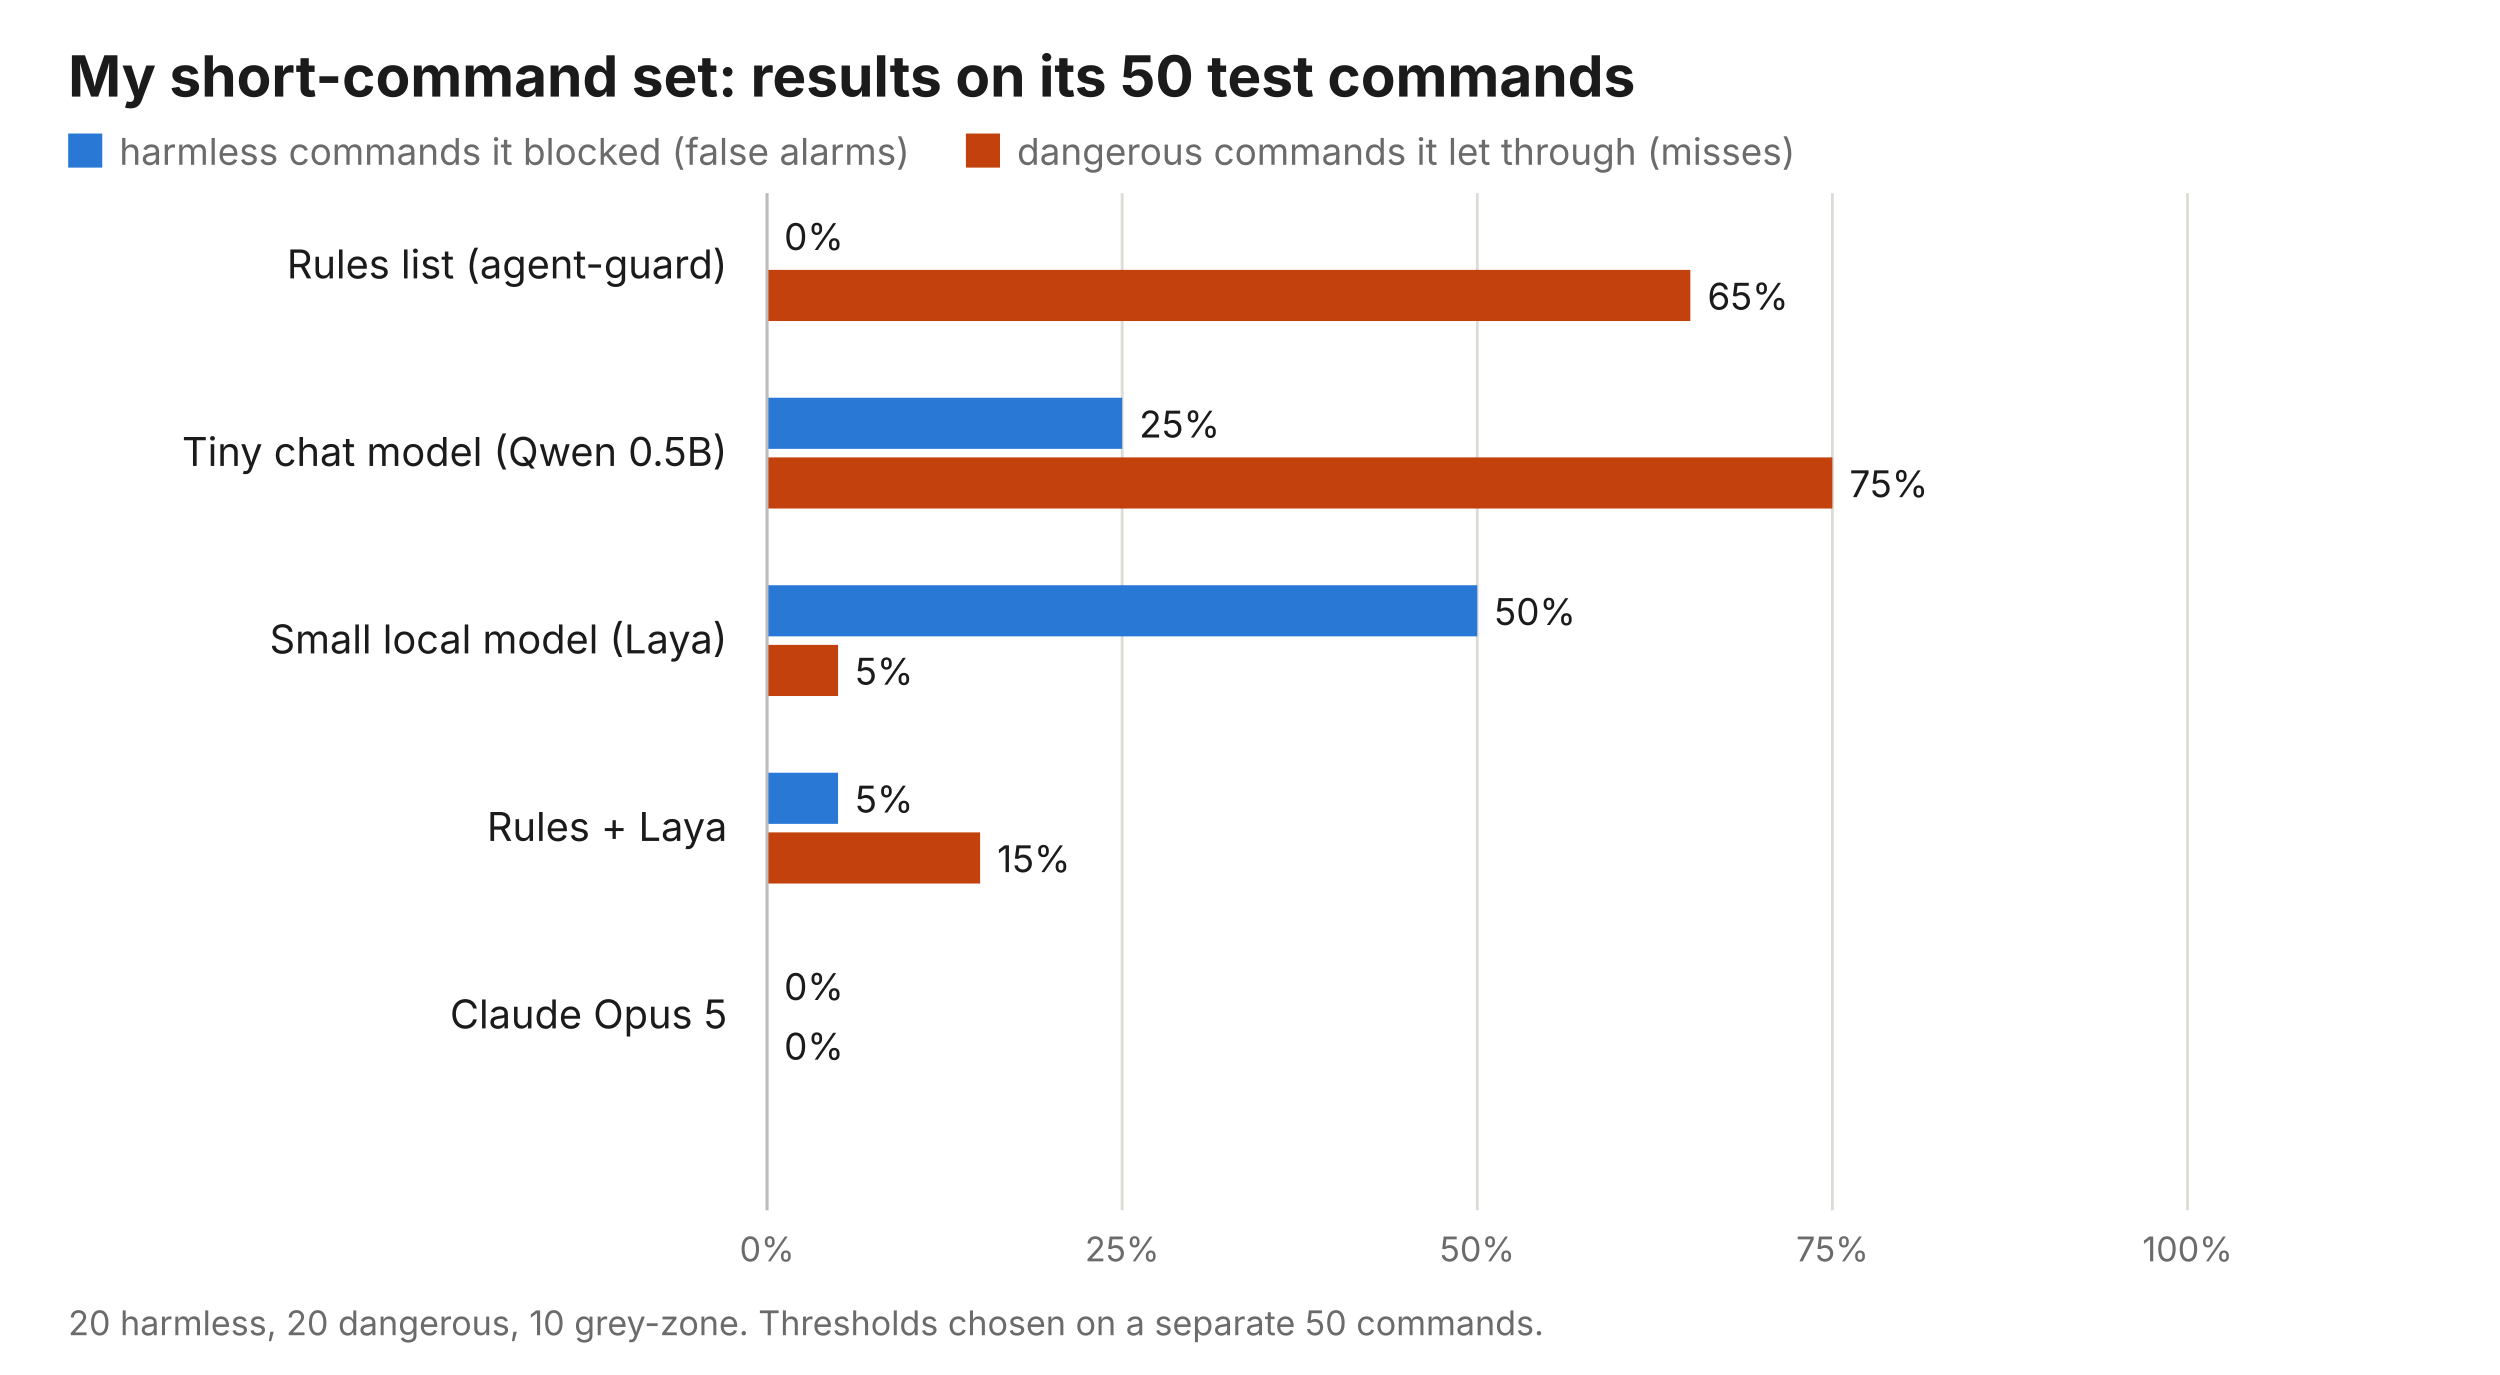
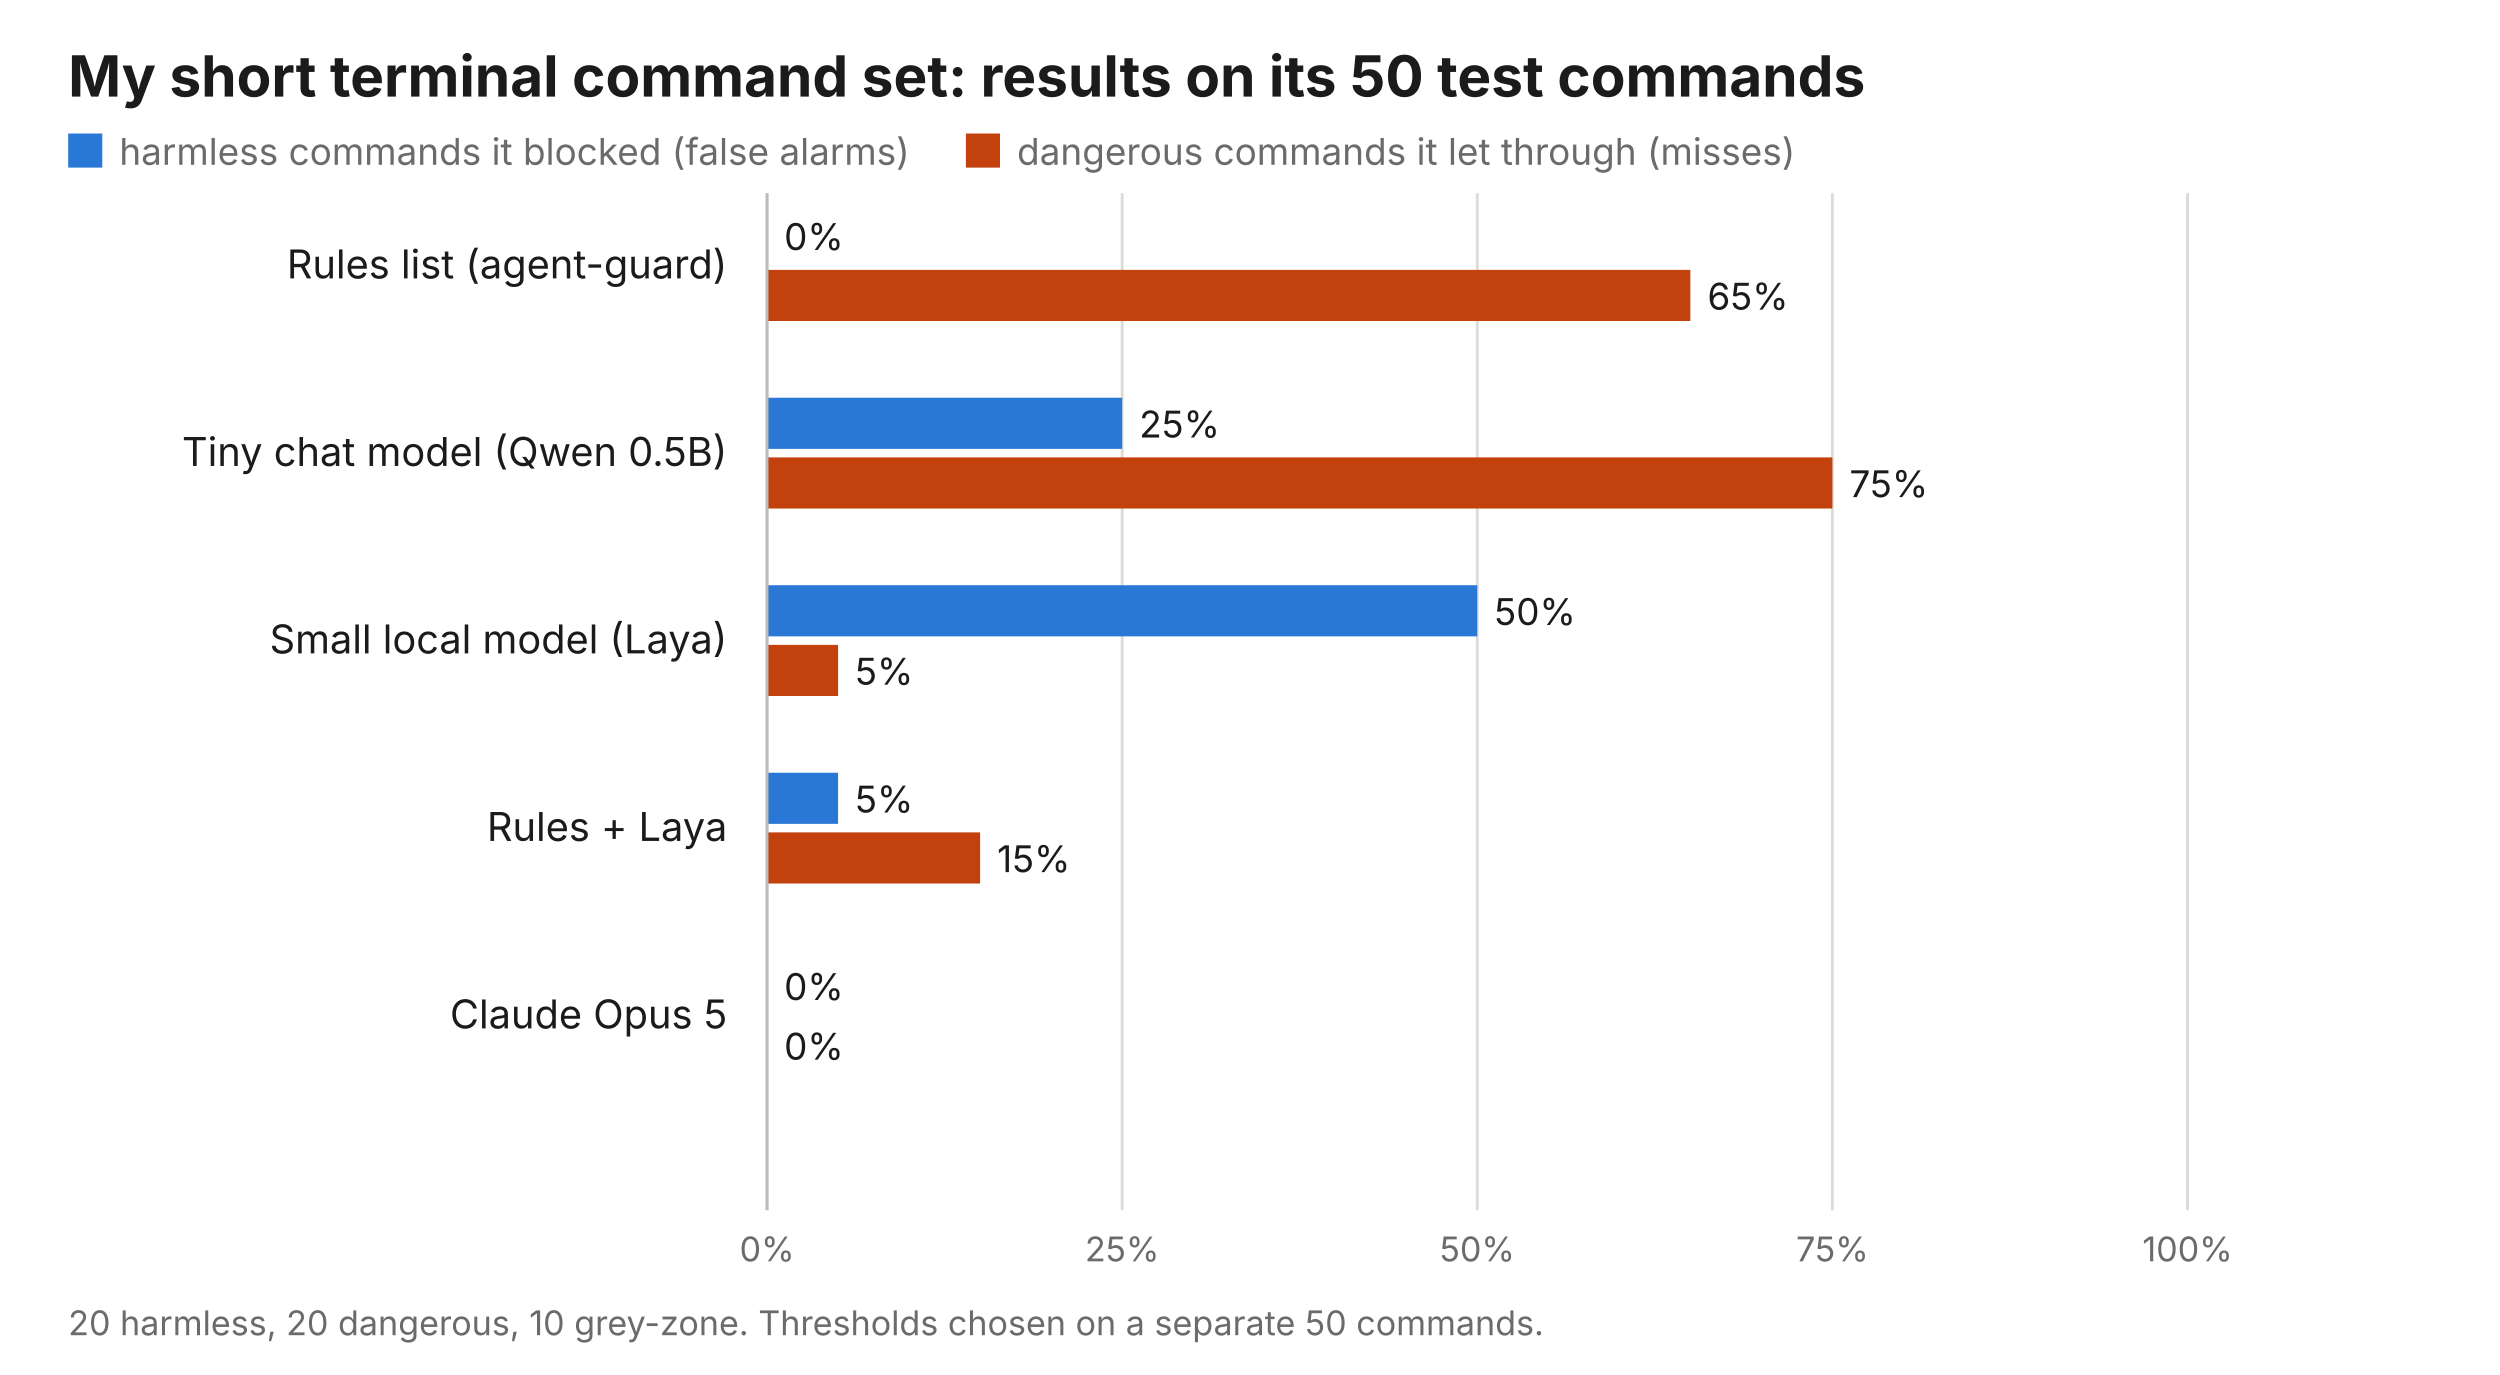
- <svg xmlns="http://www.w3.org/2000/svg" viewBox="0 0 880 484" width="880" height="484" role="img" aria-label="My short-command set: results on its 50 test commands">
+ <svg xmlns="http://www.w3.org/2000/svg" viewBox="0 0 880 484" width="880" height="484" role="img" aria-label="My short terminal command set: results on its 50 test commands">
  <rect width="880" height="484" fill="#ffffff" />
-   <text x="24" y="34" font-family="system-ui, -apple-system, Segoe UI, sans-serif" font-size="20" font-weight="700" fill="#1b1b1b">My short-command set: results on its 50 test commands</text>
+   <text x="24" y="34" font-family="system-ui, -apple-system, Segoe UI, sans-serif" font-size="20" font-weight="700" fill="#1b1b1b">My short terminal command set: results on its 50 test commands</text>
  <rect x="24" y="47" width="12" height="12" fill="#2a78d6" />
  <text x="42" y="58" font-family="system-ui, -apple-system, Segoe UI, sans-serif" font-size="13" fill="#6b6b6b">harmless commands it blocked (false alarms)</text>
  <rect x="340" y="47" width="12" height="12" fill="#c2410c" />
  <text x="358" y="58" font-family="system-ui, -apple-system, Segoe UI, sans-serif" font-size="13" fill="#6b6b6b">dangerous commands it let through (misses)</text>
  <line x1="270.0" y1="68" x2="270.0" y2="426" stroke="#dddbd5" stroke-width="1" />
  <text x="270.0" y="444" font-family="system-ui, -apple-system, Segoe UI, sans-serif" font-size="12" fill="#6b6b6b" text-anchor="middle">0%</text>
  <line x1="395.0" y1="68" x2="395.0" y2="426" stroke="#dddbd5" stroke-width="1" />
  <text x="395.0" y="444" font-family="system-ui, -apple-system, Segoe UI, sans-serif" font-size="12" fill="#6b6b6b" text-anchor="middle">25%</text>
  <line x1="520.0" y1="68" x2="520.0" y2="426" stroke="#dddbd5" stroke-width="1" />
  <text x="520.0" y="444" font-family="system-ui, -apple-system, Segoe UI, sans-serif" font-size="12" fill="#6b6b6b" text-anchor="middle">50%</text>
  <line x1="645.0" y1="68" x2="645.0" y2="426" stroke="#dddbd5" stroke-width="1" />
  <text x="645.0" y="444" font-family="system-ui, -apple-system, Segoe UI, sans-serif" font-size="12" fill="#6b6b6b" text-anchor="middle">75%</text>
  <line x1="770.0" y1="68" x2="770.0" y2="426" stroke="#dddbd5" stroke-width="1" />
  <text x="770.0" y="444" font-family="system-ui, -apple-system, Segoe UI, sans-serif" font-size="12" fill="#6b6b6b" text-anchor="middle">100%</text>
  <text x="256" y="98" font-family="system-ui, -apple-system, Segoe UI, sans-serif" font-size="14" fill="#1b1b1b" text-anchor="end">Rules list (agent-guard)</text>
  <text x="276.0" y="88" font-family="system-ui, -apple-system, Segoe UI, sans-serif" font-size="13" fill="#1b1b1b">0%</text>
  <rect x="270" y="95" width="325.0" height="18" fill="#c2410c" />
  <text x="601.0" y="109" font-family="system-ui, -apple-system, Segoe UI, sans-serif" font-size="13" fill="#1b1b1b">65%</text>
  <text x="256" y="164" font-family="system-ui, -apple-system, Segoe UI, sans-serif" font-size="14" fill="#1b1b1b" text-anchor="end">Tiny chat model (Qwen 0.5B)</text>
  <rect x="270" y="140" width="125.0" height="18" fill="#2a78d6" />
  <text x="401.0" y="154" font-family="system-ui, -apple-system, Segoe UI, sans-serif" font-size="13" fill="#1b1b1b">25%</text>
  <rect x="270" y="161" width="375.0" height="18" fill="#c2410c" />
  <text x="651.0" y="175" font-family="system-ui, -apple-system, Segoe UI, sans-serif" font-size="13" fill="#1b1b1b">75%</text>
  <text x="256" y="230" font-family="system-ui, -apple-system, Segoe UI, sans-serif" font-size="14" fill="#1b1b1b" text-anchor="end">Small local model (Laya)</text>
  <rect x="270" y="206" width="250.0" height="18" fill="#2a78d6" />
  <text x="526.0" y="220" font-family="system-ui, -apple-system, Segoe UI, sans-serif" font-size="13" fill="#1b1b1b">50%</text>
  <rect x="270" y="227" width="25.0" height="18" fill="#c2410c" />
  <text x="301.0" y="241" font-family="system-ui, -apple-system, Segoe UI, sans-serif" font-size="13" fill="#1b1b1b">5%</text>
  <text x="256" y="296" font-family="system-ui, -apple-system, Segoe UI, sans-serif" font-size="14" fill="#1b1b1b" text-anchor="end">Rules + Laya</text>
  <rect x="270" y="272" width="25.0" height="18" fill="#2a78d6" />
  <text x="301.0" y="286" font-family="system-ui, -apple-system, Segoe UI, sans-serif" font-size="13" fill="#1b1b1b">5%</text>
  <rect x="270" y="293" width="75.0" height="18" fill="#c2410c" />
  <text x="351.0" y="307" font-family="system-ui, -apple-system, Segoe UI, sans-serif" font-size="13" fill="#1b1b1b">15%</text>
  <text x="256" y="362" font-family="system-ui, -apple-system, Segoe UI, sans-serif" font-size="14" fill="#1b1b1b" text-anchor="end">Claude Opus 5</text>
  <text x="276.0" y="352" font-family="system-ui, -apple-system, Segoe UI, sans-serif" font-size="13" fill="#1b1b1b">0%</text>
  <text x="276.0" y="373" font-family="system-ui, -apple-system, Segoe UI, sans-serif" font-size="13" fill="#1b1b1b">0%</text>
  <line x1="270" y1="68" x2="270" y2="426" stroke="#bbb" stroke-width="1" />
  <text x="24" y="470" font-family="system-ui, -apple-system, Segoe UI, sans-serif" font-size="12" fill="#6b6b6b">20 harmless, 20 dangerous, 10 grey-zone. Thresholds chosen on a separate 50 commands.</text>
</svg>
